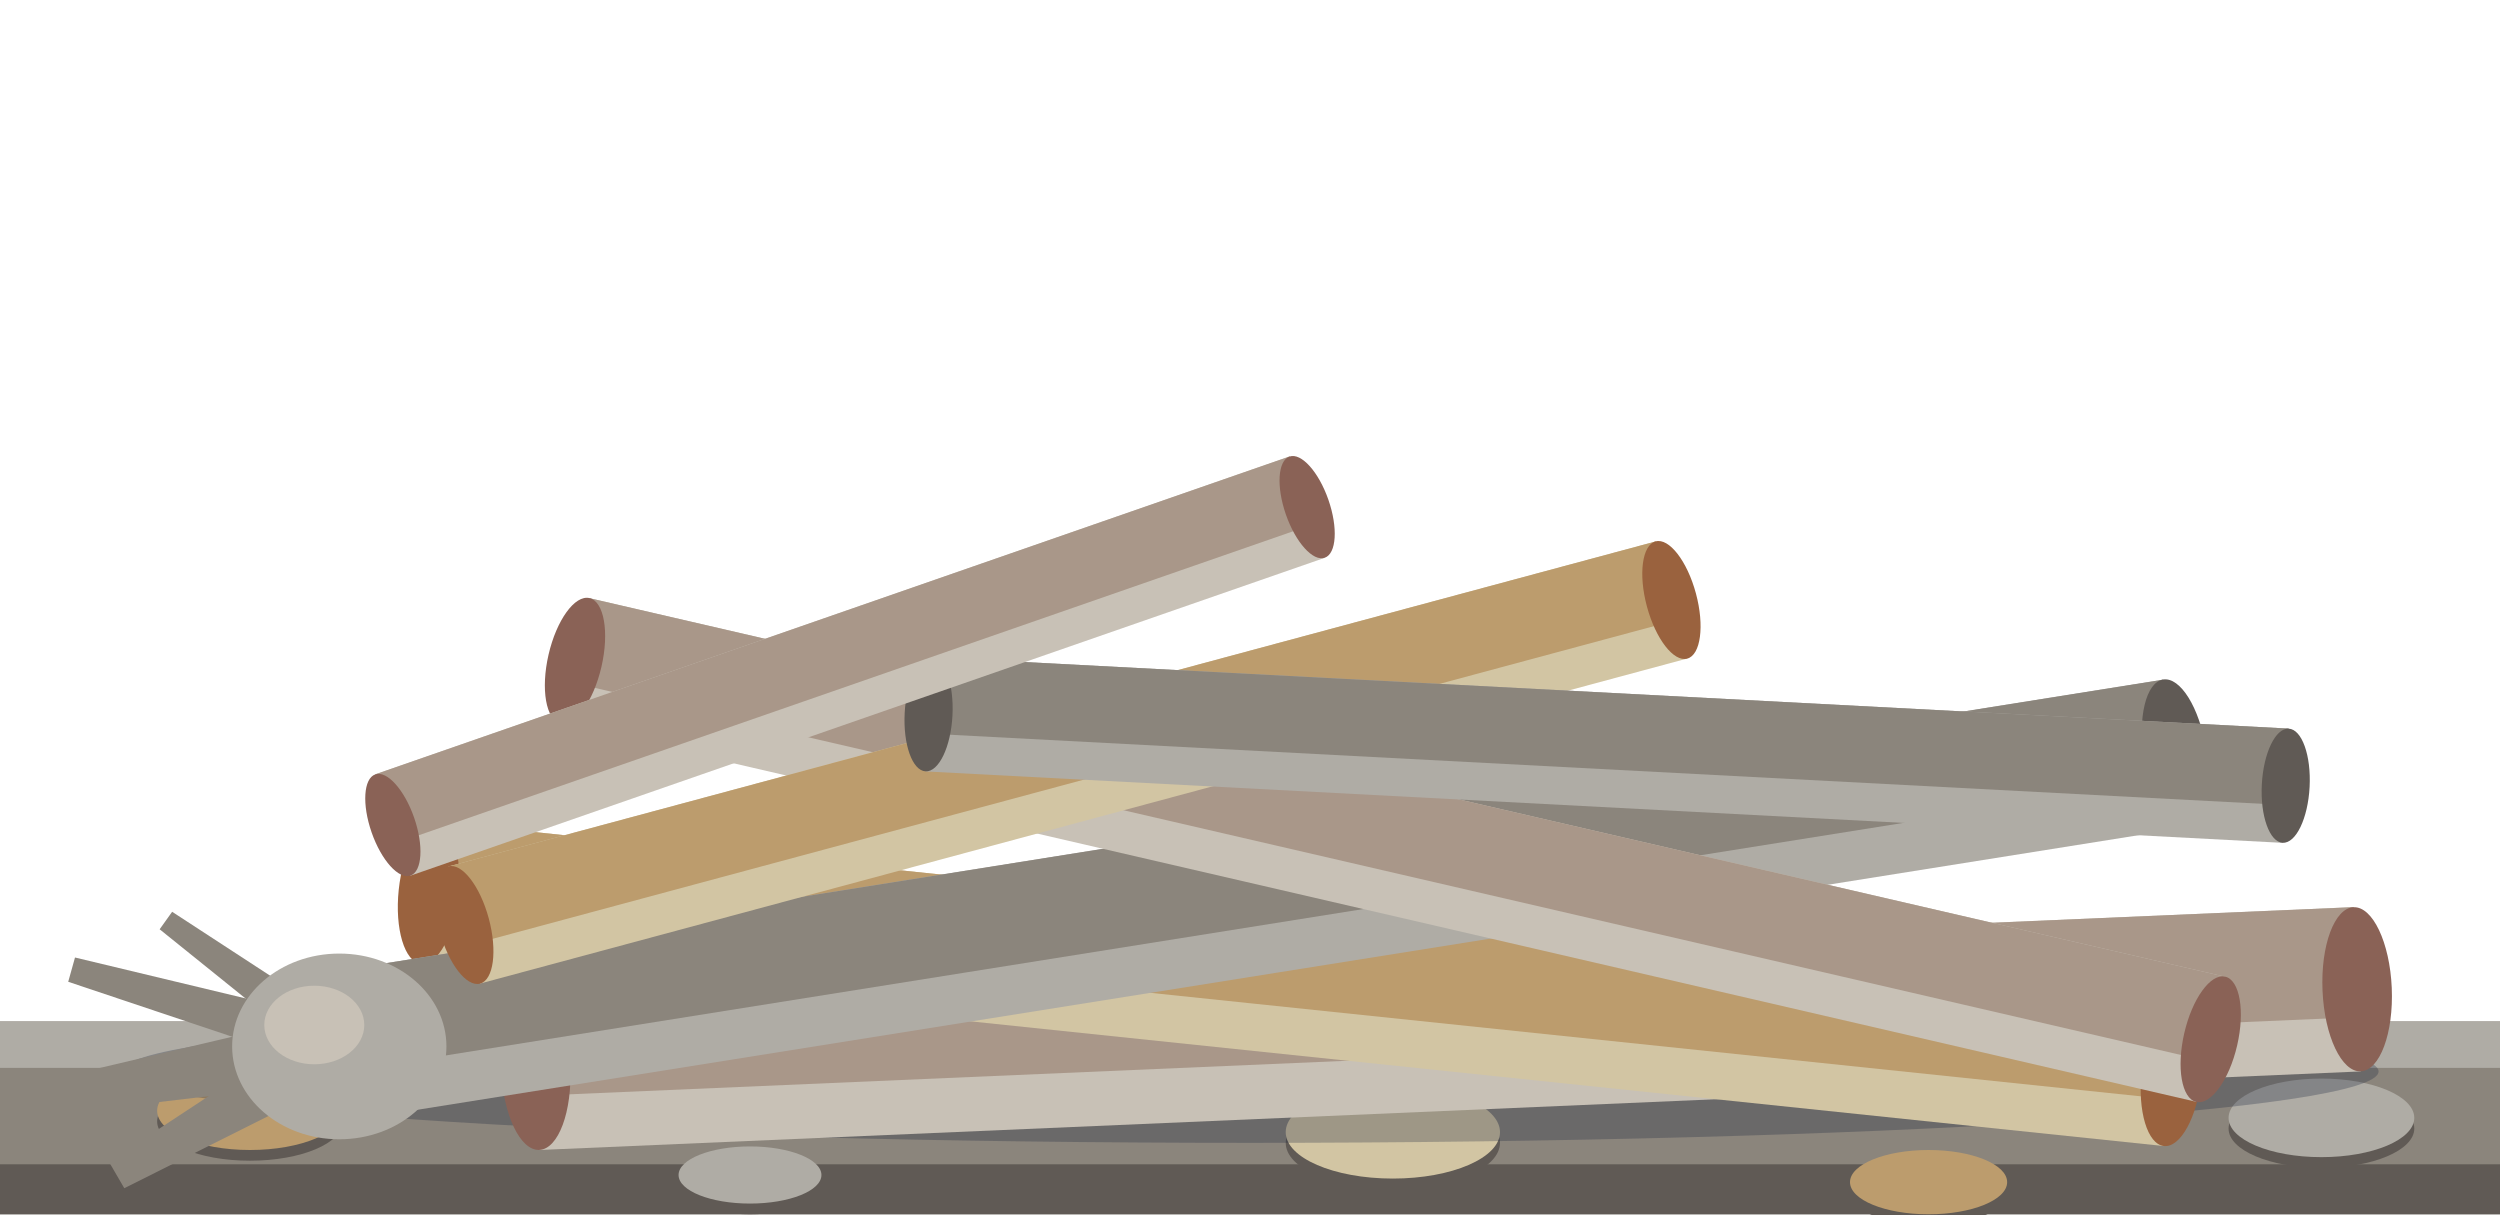
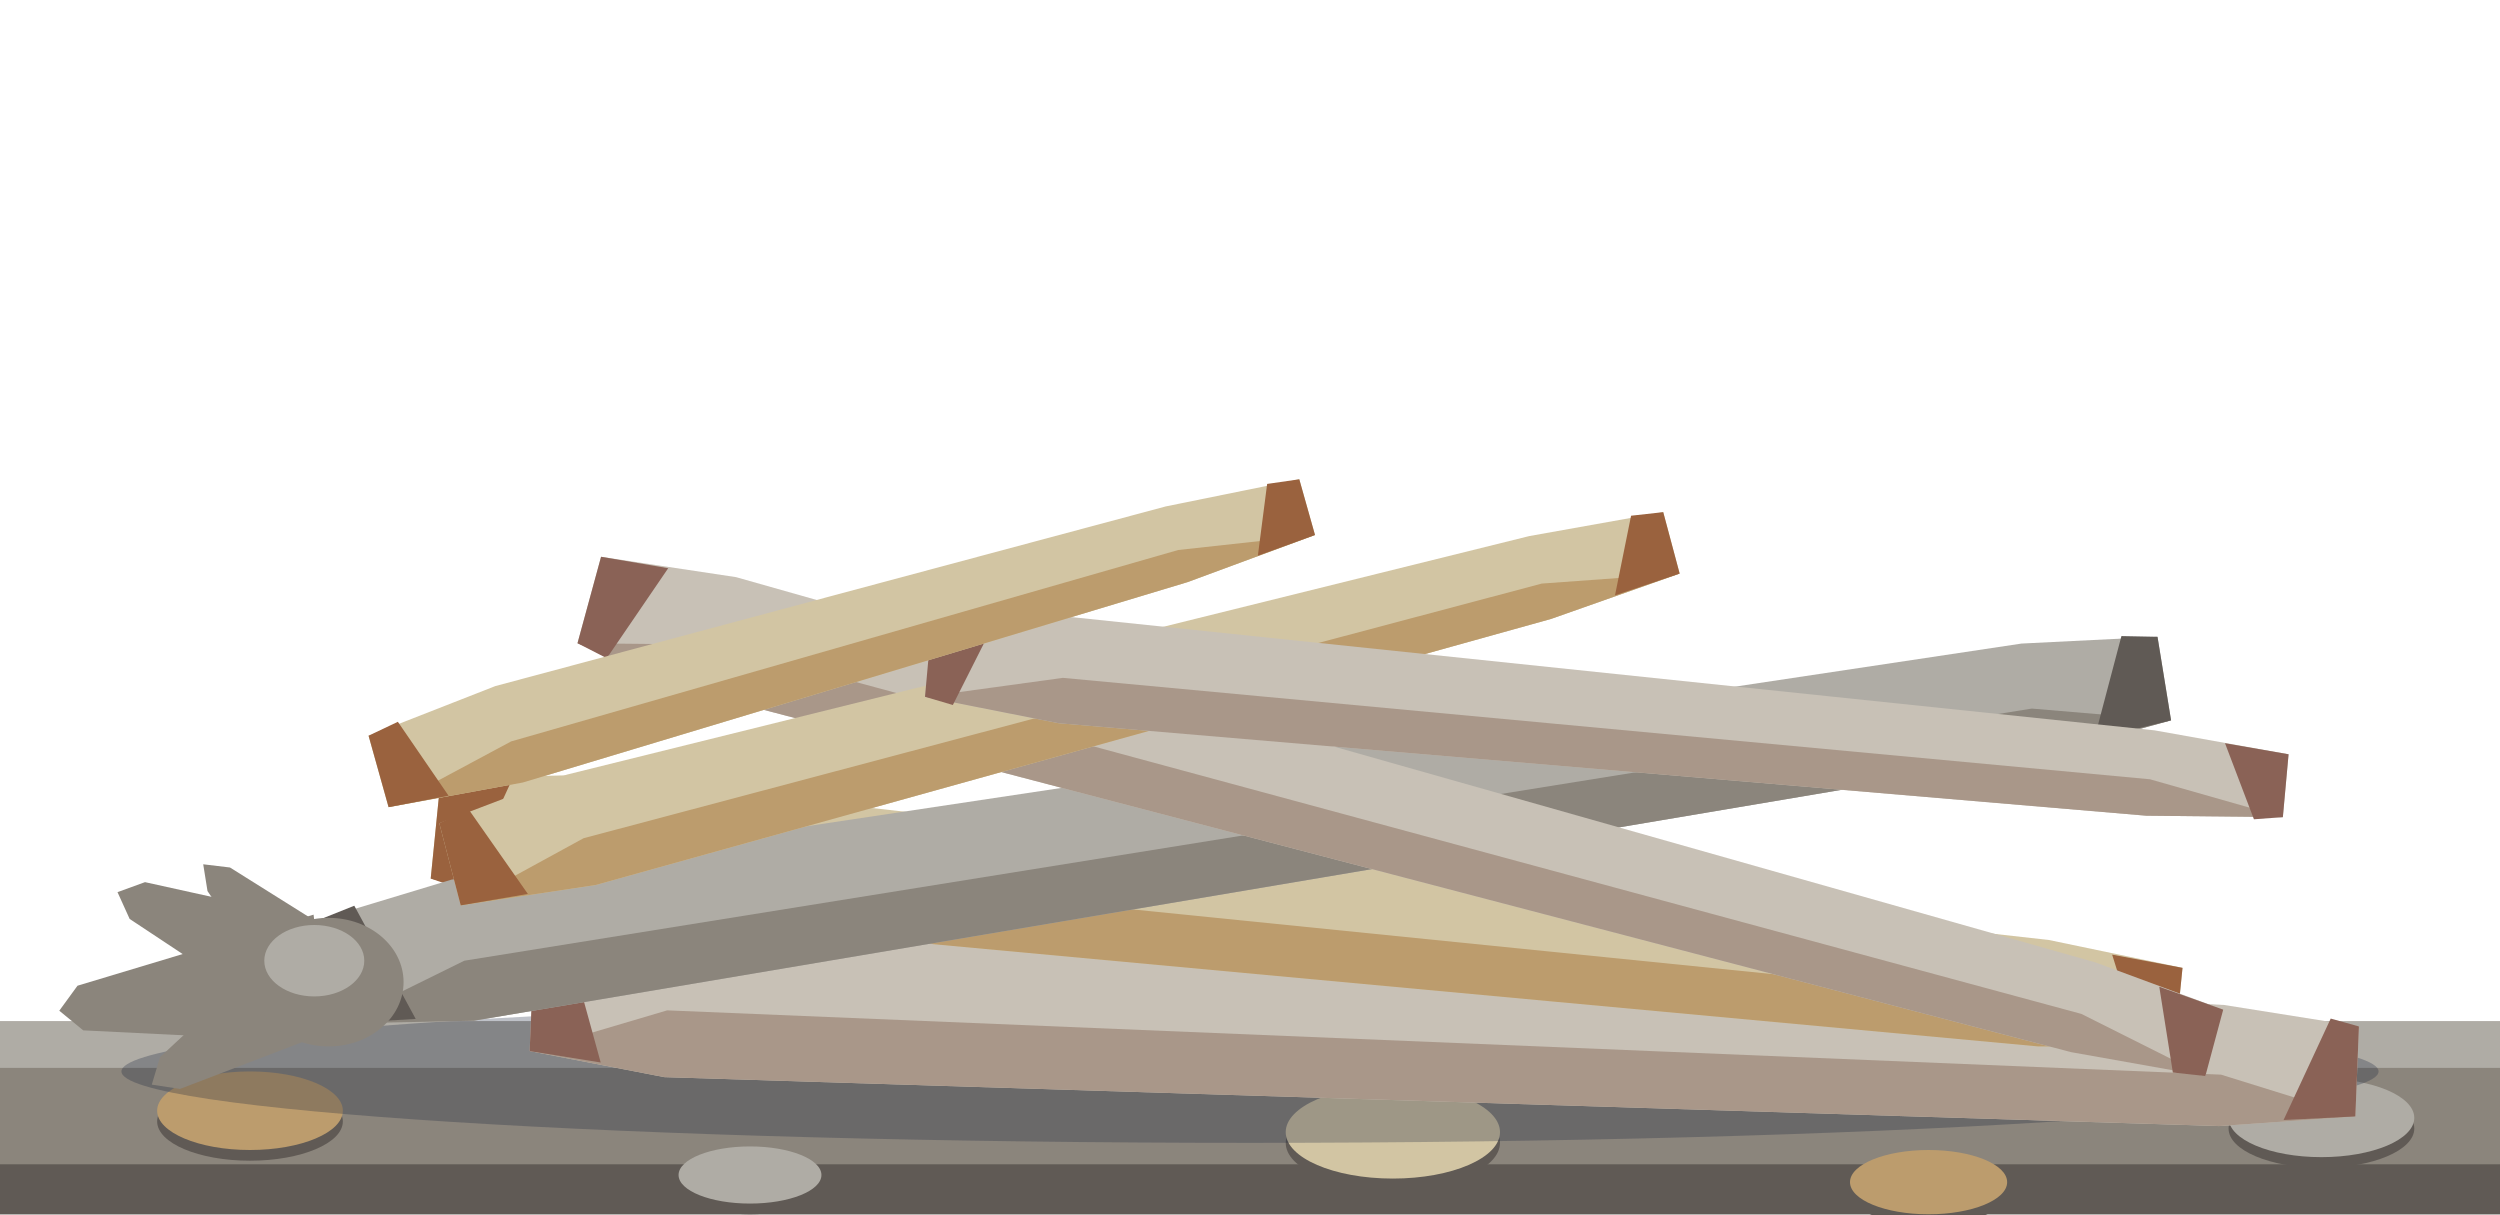
<svg xmlns="http://www.w3.org/2000/svg" width="700" height="340" viewBox="0 0 700 340" shape-rendering="geometricPrecision">
  <rect x="0" y="286" width="700" height="54" fill="#8b857c" />
  <rect x="0" y="286" width="700" height="13" fill="#afaca5" />
  <rect x="0" y="326" width="700" height="14" fill="#605a55" />
  <ellipse cx="70" cy="314" rx="26" ry="11" fill="#605a55" />
  <ellipse cx="70" cy="311" rx="26" ry="11" fill="#bc9c6d" />
  <ellipse cx="210" cy="332" rx="20" ry="8" fill="#605a55" />
  <ellipse cx="210" cy="329" rx="20" ry="8" fill="#afaca5" />
  <ellipse cx="390" cy="320" rx="30" ry="13" fill="#605a55" />
  <ellipse cx="390" cy="317" rx="30" ry="13" fill="#d2c5a3" />
  <ellipse cx="540" cy="334" rx="22" ry="9" fill="#605a55" />
  <ellipse cx="540" cy="331" rx="22" ry="9" fill="#bc9c6d" />
  <ellipse cx="650" cy="316" rx="26" ry="11" fill="#605a55" />
  <ellipse cx="650" cy="313" rx="26" ry="11" fill="#afaca5" />
  <ellipse cx="350" cy="300" rx="316" ry="20" fill="#16203a" opacity="0.28" />
-   <polygon points="151,322 661,300 659,254 149,276" fill="#c8c1b6" />
-   <polygon points="150.3,306.8 660.3,284.8 659,254 149,276" fill="#a99789" />
-   <ellipse cx="150" cy="299" rx="9.7" ry="23" transform="rotate(-2.5 150 299)" fill="#8a6256" />
-   <ellipse cx="660" cy="277" rx="9.7" ry="23" transform="rotate(-2.5 660 277)" fill="#8a6256" />
-   <polygon points="117.9,269.9 605.9,320.9 610.1,281.1 122.1,230.1" fill="#d2c5a3" />
-   <polygon points="119.3,256.8 607.3,307.8 610.1,281.1 122.1,230.1" fill="#bc9c6d" />
-   <ellipse cx="120" cy="250" rx="8.4" ry="20" transform="rotate(6 120 250)" fill="#9a623e" />
-   <ellipse cx="608" cy="301" rx="8.4" ry="20" transform="rotate(6 608 301)" fill="#9a623e" />
-   <polygon points="98.3,313.7 612.3,231.7 605.7,190.3 91.7,272.3" fill="#afaca5" />
-   <polygon points="96.1,300.1 610.1,218.1 605.7,190.3 91.7,272.3" fill="#8b857c" />
-   <ellipse cx="95" cy="293" rx="8.8" ry="21" transform="rotate(-9.1 95 293)" fill="#605a55" />
-   <ellipse cx="609" cy="211" rx="8.8" ry="21" transform="rotate(-9.1 609 211)" fill="#605a55" />
-   <polygon points="156.9,202.5 614.9,308.5 623.1,273.5 165.1,167.5" fill="#c8c1b6" />
-   <polygon points="159.6,191 617.6,297 623.1,273.5 165.1,167.5" fill="#a99789" />
-   <ellipse cx="161" cy="185" rx="7.6" ry="18" transform="rotate(13 161 185)" fill="#8a6256" />
-   <ellipse cx="619" cy="291" rx="7.6" ry="18" transform="rotate(13 619 291)" fill="#8a6256" />
-   <polygon points="134.4,275.4 472.4,184.4 463.6,151.6 125.6,242.6" fill="#d2c5a3" />
-   <polygon points="131.5,264.6 469.5,173.6 463.6,151.6 125.6,242.6" fill="#bc9c6d" />
-   <ellipse cx="130" cy="259" rx="7.1" ry="17" transform="rotate(-15.1 130 259)" fill="#9a623e" />
-   <ellipse cx="468" cy="168" rx="7.1" ry="17" transform="rotate(-15.1 468 168)" fill="#9a623e" />
-   <polygon points="259.2,216 639.2,236 640.8,204 260.8,184" fill="#afaca5" />
-   <polygon points="259.7,205.4 639.7,225.4 640.8,204 260.8,184" fill="#8b857c" />
-   <ellipse cx="260" cy="200" rx="6.7" ry="16" transform="rotate(3 260 200)" fill="#605a55" />
-   <ellipse cx="640" cy="220" rx="6.7" ry="16" transform="rotate(3 640 220)" fill="#605a55" />
-   <polygon points="114.9,245.2 370.9,156.2 361.1,127.8 105.1,216.8" fill="#c8c1b6" />
-   <polygon points="111.7,235.8 367.7,146.8 361.1,127.8 105.1,216.8" fill="#a99789" />
-   <ellipse cx="110" cy="231" rx="6.3" ry="15" transform="rotate(-19.2 110 231)" fill="#8a6256" />
-   <ellipse cx="366" cy="142" rx="6.3" ry="15" transform="rotate(-19.2 366 142)" fill="#8a6256" />
-   <polygon points="90.8,285.6 30.5,325.3 34.8,332.7 99.3,300.4" fill="#8b857c" />
-   <polygon points="93.4,283.6 11.5,302.9 13.1,312.3 96.6,302.4" fill="#8b857c" />
-   <polygon points="96.9,286.3 21,268.1 19.1,274.9 93.1,299.7" fill="#8b857c" />
-   <polygon points="98.5,288.1 48.2,255.3 44.7,260.2 91.5,297.9" fill="#8b857c" />
-   <ellipse cx="95" cy="293" rx="30" ry="26" fill="#afaca5" />
-   <ellipse cx="88" cy="287" rx="14" ry="11" fill="#c8c1b6" />
+   <polygon points="148.3,294.3 186,301.6 621.3,315.3 659.5,312.6 660.5,287.4 622.8,281.4 187.9,257.7 149.7,261.7" fill="#c8c1b6" />
+   <polygon points="148.3,294.3 186,301.6 621.3,315.3 659.5,312.6 621.9,300.9 186.8,282.9" fill="#a99789" />
+   <polygon points="660.5,287.4 659.5,312.6 639.4,313.6 652.6,285.2" fill="#8a6256" />
+   <polygon points="148.3,294.3 149.7,261.7 157.8,259.7 168.2,297.5" fill="#8a6256" />
+   <polygon points="120.6,246 157.9,254.8 570.7,293 608.9,293 611.1,271 573.7,263.2 161.7,217 123.4,218" fill="#d2c5a3" />
+   <polygon points="120.6,246 157.9,254.8 570.7,293 608.9,293 572,280.4 159.5,238.7" fill="#bc9c6d" />
+   <polygon points="611.1,271 608.9,293 599.7,293.8 591.4,267.3" fill="#9a623e" />
+   <polygon points="120.6,246 123.4,218 143.5,218 129.3,249" fill="#9a623e" />
+   <polygon points="94.3,286.6 132.7,285.8 571,211.8 607.9,201.7 604.1,178.3 566,180.2 126.4,246.3 89.7,257.4" fill="#afaca5" />
+   <polygon points="94.3,286.6 132.7,285.8 571,211.8 607.9,201.7 568.9,198.4 130,269" fill="#8b857c" />
+   <polygon points="604.1,178.3 607.9,201.7 586.4,206.9 594,178.1" fill="#605a55" />
+   <polygon points="94.3,286.6 89.7,257.4 99.2,253.6 116.4,285.3" fill="#605a55" />
+   <polygon points="161.7,180.1 197.2,194.4 579.9,294.6 617.5,301.3 622.5,282.7 586.8,269.5 206.1,161.6 168.3,155.9" fill="#c8c1b6" />
+   <polygon points="161.7,180.1 197.2,194.4 579.9,294.6 617.5,301.3 582.8,283.9 201,180.5" fill="#a99789" />
+   <polygon points="622.5,282.7 617.5,301.3 608.4,300.3 604.6,276.3" fill="#8a6256" />
+   <polygon points="161.7,180.1 168.3,155.9 187.1,159.1 169.9,184.3" fill="#8a6256" />
+   <polygon points="129,253.5 166.8,247.8 434.3,173.3 470.3,160.6 465.7,143.4 428.2,150.1 158.7,216.9 123,230.5" fill="#d2c5a3" />
+   <polygon points="129,253.5 166.8,247.8 434.3,173.3 470.3,160.6 431.7,163.4 163.4,234.7" fill="#bc9c6d" />
+   <polygon points="465.7,143.4 470.3,160.6 452.2,166.7 456.7,144.4" fill="#9a623e" />
+   <polygon points="129,253.5 123,230.5 131.2,226.6 147.8,250.3" fill="#9a623e" />
+   <polygon points="259,195.1 296.4,202.5 601,228.4 639.2,228.8 640.8,211.2 603.3,204.5 299.2,172.7 261,172.9" fill="#c8c1b6" />
+   <polygon points="259,195.1 296.4,202.5 601,228.4 639.2,228.8 602,218.2 297.6,189.8" fill="#a99789" />
+   <polygon points="640.8,211.2 639.2,228.8 631.1,229.4 623,208.1" fill="#8a6256" />
+   <polygon points="259,195.1 261,172.9 279.1,173 266.8,197.4" fill="#8a6256" />
+   <polygon points="108.8,226 146.4,219.1 332.5,163 368.2,149.8 363.8,134.2 326.4,141.8 138.7,192.1 103.2,206" fill="#d2c5a3" />
+   <polygon points="108.8,226 146.4,219.1 332.5,163 368.2,149.8 329.9,154 143.1,207.6" fill="#bc9c6d" />
+   <polygon points="363.8,134.2 368.2,149.8 352.2,155.6 354.8,135.5" fill="#9a623e" />
+   <polygon points="108.8,226 103.2,206 111.4,202.1 125.6,222.8" fill="#9a623e" />
+   <polygon points="82.1,261.3 44.8,296 42.5,303.7 50.4,304.9 97.9,286.7" fill="#8b857c" />
+   <polygon points="87.8,256.1 21.7,276 16.6,283 23.3,288.5 92.2,291.9" fill="#8b857c" />
+   <polygon points="96.3,259.3 40.6,247 32.9,249.8 36.3,257.3 83.7,288.7" fill="#8b857c" />
+   <polygon points="99,264.6 64.4,242.9 56.9,242 58.1,249.5 81,283.4" fill="#8b857c" />
+   <ellipse cx="92" cy="275" rx="21" ry="18" fill="#8b857c" />
+   <ellipse cx="88" cy="269" rx="14" ry="10" fill="#afaca5" />
</svg>
